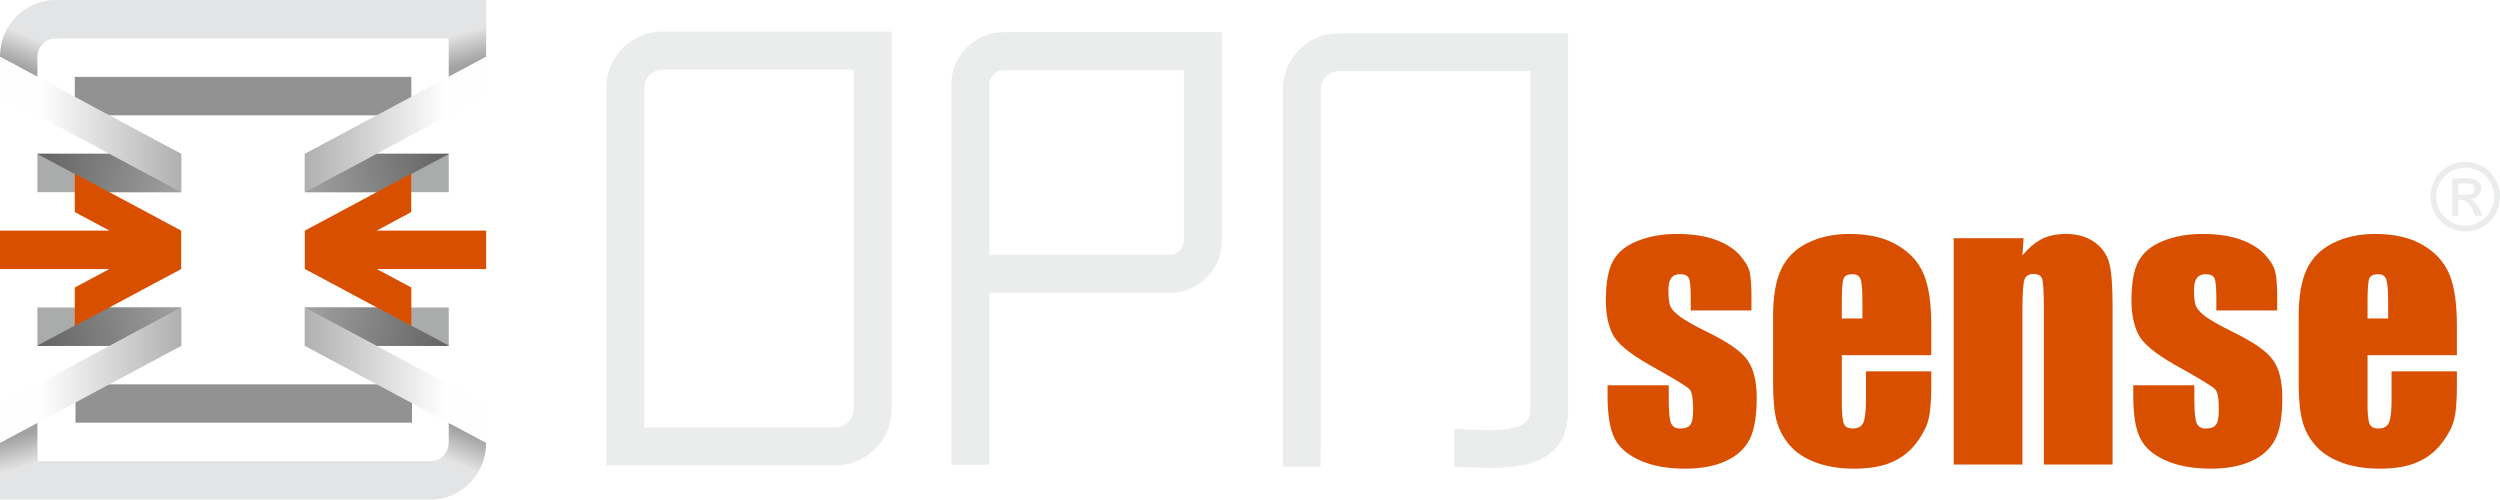
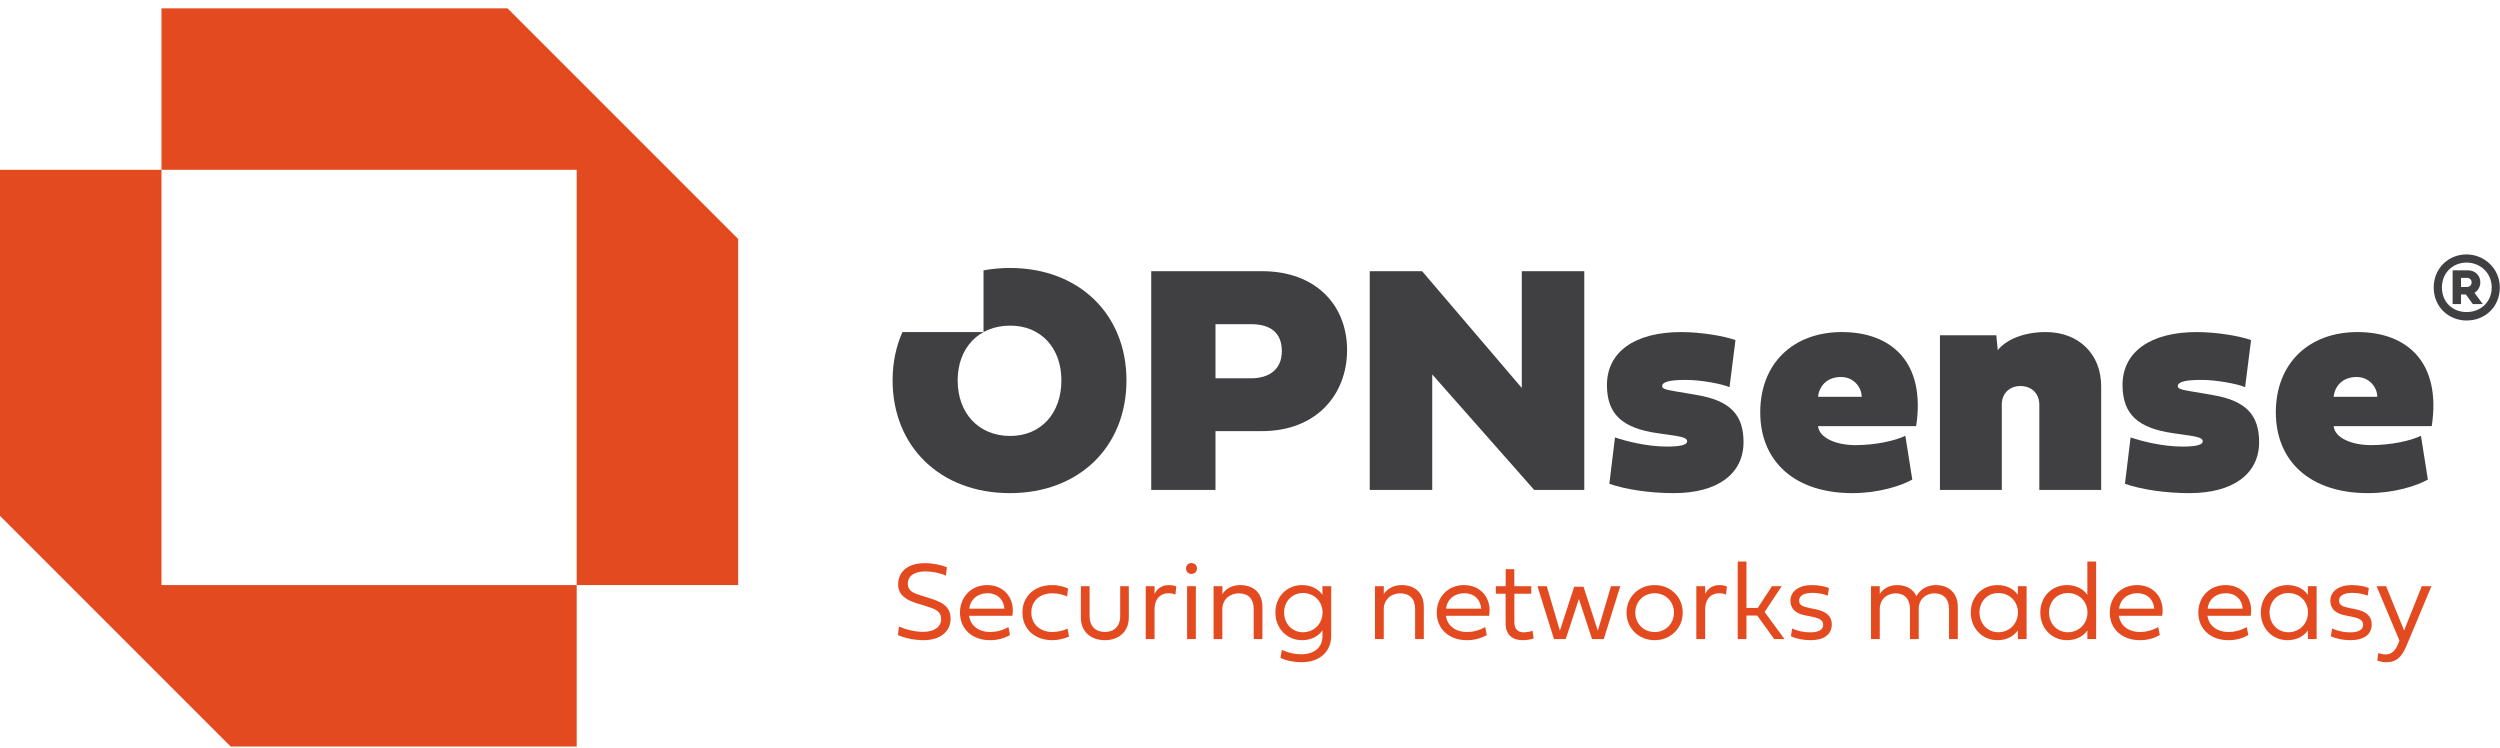
- <svg xmlns="http://www.w3.org/2000/svg" xmlns:xlink="http://www.w3.org/1999/xlink" xml:space="preserve" width="171.889mm" height="34.348mm" version="1.1" style="shape-rendering:geometricPrecision; text-rendering:geometricPrecision; image-rendering:optimizeQuality; fill-rule:evenodd; clip-rule:evenodd" viewBox="0 0 21856 4367">
-   <defs>
-     <style type="text/css">
-    
-     .fil0 {fill:#EBECEC;fill-rule:nonzero}
-     .fil2 {fill:#E3E4E5;fill-rule:nonzero}
-     .fil8 {fill:#AAABAB;fill-rule:nonzero}
-     .fil5 {fill:#939292;fill-rule:nonzero}
-     .fil1 {fill:#D94F00;fill-rule:nonzero}
-     .fil11 {fill:url(#id0);fill-rule:nonzero}
-     .fil7 {fill:url(#id1);fill-rule:nonzero}
-     .fil10 {fill:url(#id2);fill-rule:nonzero}
-     .fil15 {fill:url(#id3);fill-rule:nonzero}
-     .fil14 {fill:url(#id4);fill-rule:nonzero}
-     .fil16 {fill:url(#id5);fill-rule:nonzero}
-     .fil9 {fill:url(#id6);fill-rule:nonzero}
-     .fil12 {fill:url(#id7);fill-rule:nonzero}
-     .fil13 {fill:url(#id8);fill-rule:nonzero}
-     .fil3 {fill:url(#id9);fill-rule:nonzero}
-     .fil4 {fill:url(#id10);fill-rule:nonzero}
-     .fil6 {fill:url(#id11);fill-rule:nonzero}
-    
-   </style>
-     <linearGradient id="id0" gradientUnits="userSpaceOnUse" x1="2258.18" y1="2586.09" x2="4329.89" y2="3125.08">
-       <stop offset="0" style="stop-opacity:1; stop-color:#AAABAB" />
-       <stop offset="0.102" style="stop-opacity:1; stop-color:#AAABAB" />
-       <stop offset="1" style="stop-opacity:1; stop-color:#4E4E4E" />
-     </linearGradient>
-     <linearGradient id="id1" gradientUnits="userSpaceOnUse" x1="4003.85" y1="4057.41" x2="4106.63" y2="3796.38">
-       <stop offset="0" style="stop-opacity:1; stop-color:#E4E4E4" />
-       <stop offset="1" style="stop-opacity:1; stop-color:#A2A2A2" />
-     </linearGradient>
-     <linearGradient id="id2" gradientUnits="userSpaceOnUse" xlink:href="#id0" x1="2258.16" y1="1781.29" x2="4329.9" y2="1242.3">
-   </linearGradient>
-     <linearGradient id="id3" gradientUnits="userSpaceOnUse" x1="4249.51" y1="3279.41" x2="2665.39" y2="3279.41">
-       <stop offset="0" style="stop-opacity:1; stop-color:#FEFEFE" />
-       <stop offset="0.231" style="stop-opacity:1; stop-color:#FEFEFE" />
-       <stop offset="1" style="stop-opacity:1; stop-color:#B0B0B0" />
-     </linearGradient>
-     <linearGradient id="id4" gradientUnits="userSpaceOnUse" xlink:href="#id3" x1="4249.51" y1="1087.97" x2="2665.39" y2="1087.97">
-   </linearGradient>
-     <linearGradient id="id5" gradientUnits="userSpaceOnUse" xlink:href="#id3" x1="-0.013" y1="3279.41" x2="1584.11" y2="3279.41">
-   </linearGradient>
-     <linearGradient id="id6" gradientUnits="userSpaceOnUse" xlink:href="#id0" x1="1991.34" y1="1781.31" x2="-80.348" y2="1242.28">
-   </linearGradient>
-     <linearGradient id="id7" gradientUnits="userSpaceOnUse" xlink:href="#id0" x1="1991.33" y1="2586.07" x2="-80.335" y2="3125.09">
-   </linearGradient>
-     <linearGradient id="id8" gradientUnits="userSpaceOnUse" xlink:href="#id3" x1="-0.013" y1="1087.97" x2="1584.11" y2="1087.97">
-   </linearGradient>
-     <linearGradient id="id9" gradientUnits="userSpaceOnUse" xlink:href="#id1" x1="4048.89" y1="285.509" x2="4123.28" y2="547.495">
-   </linearGradient>
-     <linearGradient id="id10" gradientUnits="userSpaceOnUse" xlink:href="#id1" x1="245.672" y1="309.973" x2="142.882" y2="571.018">
-   </linearGradient>
-     <linearGradient id="id11" gradientUnits="userSpaceOnUse" xlink:href="#id1" x1="200.647" y1="4081.86" x2="126.237" y2="3819.93">
-   </linearGradient>
-   </defs>
-   <g id="Layer_x0020_1">
-     <g id="_1932602954816">
-       <path class="fil0" d="M7629 276l-1838 0c-270,0 -491,221 -491,491l0 3135 0 166 166 0 1838 0c270,0 491,-220 491,-490l0 -3136 0 -166 -166 0zm4077 14l0 0 1838 0 165 0 0 166 0 3135c0,432 -348,500 -681,500 -56,0 -125,-3 -189,-6 -42,-2 -80,-4 -126,-4l0 -165 0 -166c32,0 84,3 140,5 50,3 105,5 175,5 171,0 350,-23 350,-169l0 -2970 -1590 0 -82 0 -6 0 0 0 -2 0 0 0 -2 1 -1 0 -1 0 0 0 -2 0 -1 0 -1 0 -1 0 -1 0 -1 0 -1 0 0 0 -2 1 0 0 -2 0 0 0 -1 0 -1 0 -1 0 -1 1 -1 0 -1 0 -1 0 -1 0 -1 1 -1 0 -1 0 -1 0 -1 0 -1 1 0 0 -2 0 0 0 -2 1 0 0 -2 0 0 0 -2 1 -1 0 0 0 -2 1 0 0 -2 0 0 1 -2 0 0 0 -1 1 -1 0 -1 0 -1 1 -1 0 0 0 -1 1 -1 0 -1 0 -1 1 -1 0 -1 1 -1 0 0 0 -1 1 -1 0 -1 0 -1 1 0 0 -2 1 0 0 -3 2 0 0 -2 0 0 1 -1 0 -1 1 -1 0 0 0 -2 1 -1 1 0 0 -2 1 0 0 -1 1 -1 0 -1 1 0 0 -2 1 0 0 -1 1 -2 1 0 1 -1 0 -1 1 -1 0 0 1 -1 1 -1 0 0 1 -1 0 -1 1 -1 0 0 1 -1 1 -1 0 -1 1 0 0 -1 1 0 0 -1 1 -1 1 -1 1 0 0 -1 1 0 0 -2 1 0 0 -1 2 0 0 -1 1c-29,29 -47,68 -47,112l0 3136 -3 0 0 165 -163 0 -165 0 0 -165 0 -3136c0,-135 55,-258 143,-346 89,-89 212,-144 347,-144zm-1190 -9l0 0 -1741 0c-252,0 -458,206 -458,458l0 1655 0 166 0 0 0 1502 333 0 0 -1502 1574 0c253,0 458,-206 458,-458l0 -1655 0 -166 -166 0zm-1741 333l0 0 1575 0 0 1488c0,6 -1,12 -2,18l0 0 0 4 0 0 -1 2 0 0 0 2 0 1 -1 0 0 2 0 1 -1 4 0 1 -1 1 0 2 -1 1 0 1 -1 3 0 0 -1 3 0 0 -1 3 -1 0 -1 3 0 0 -1 2 1 -1 -3 4 0 1 -1 2 0 1 -1 0 0 1 -2 4 -1 0 0 1 -1 0 -1 2 0 1 -1 1 0 1 -2 2 -2 3 -1 1 -3 3 0 1 -5 5 -6 5 -2 3 -6 5 -1 0 0 1 -4 2 0 0 -1 1 -1 1 -4 2 -1 1 -1 0 0 0 -3 2 0 0 -6 3 0 0 -5 2 0 0 -3 2 0 0c-3,1 -7,3 -12,4l-3 1 0 0 -4 1 -2 0 -3 1 0 0 -4 0 0 0c-6,1 -12,1 -18,1l-1575 0 0 -1488c0,-6 1,-12 2,-18l0 -3 0 0 1 -3 1 -3 0 0 0 -3 0 -1 1 -3 3 -8 0 0 0 1 0 -1 1 -4 0 1 2 -4 0 0 2 -4 0 0 3 -6 0 -1 2 -3 0 0 0 0 1 -1 2 -4 1 -1 1 -2 0 0 2 -3 3 -3 3 -4 0 -1 3 -2 0 0 5 -6 5 -5 1 0 3 -3 1 0 3 -2 0 -1 3 -1 1 -1 3 -2 0 0 1 -1 0 0 4 -3 1 0 0 0 1 0 2 -2 1 0 4 -2 -1 0 2 -1 0 0 3 -1 0 0 3 -1 3 -1 4 -2 -1 1 5 -2 5 -1 1 -1 2 0 0 0 1 0 0 0 2 -1 0 0 2 0 0 0 4 -1c6,-1 12,-1 18,-1zm1573 1506l0 0 0 0 0 0zm0 4l0 0 0 0 0 0zm-1 2l0 0 0 0 0 0zm0 3l0 0 -1 0 1 0zm-1 2l0 0 0 1 0 -1zm-1 5l0 0 0 1 0 -1zm-1 2l0 0 0 2 0 -2zm-1 3l0 0 0 1 0 -1zm-1 4l0 0 0 0 0 0zm-1 3l0 0 0 0 0 0zm-1 3l0 0 -1 0 1 0zm-2 3l0 0 0 0 0 0zm-3 5l0 0 0 1 0 -1zm-1 3l0 0 0 1 0 -1zm-1 1l0 0 0 1 0 -1zm-2 5l0 0 -1 0 1 0zm-1 1l0 0 -1 0 1 0zm-2 2l0 0 0 1 0 -1zm-1 2l0 0 0 1 0 -1zm-4 6l0 0 -1 1 1 -1zm-4 4l0 0 0 1 0 -1zm-20 19l0 0 0 1 0 -1zm-4 3l0 0 0 0 0 0zm-1 1l0 0 -1 1 1 -1zm-5 3l0 0 -1 1 1 -1zm-2 1l0 0 0 0 0 0zm-3 2l0 0 0 0 0 0zm-11 5l0 0 0 0 0 0zm-18 7l0 0 0 0 0 0zm-9 2l0 0 0 0 0 0zm-4 0l0 0 0 0 0 0zm-1591 -1505l0 0 0 -3 0 0 0 0 0 3zm2 -9l0 0 0 0 0 0zm0 -3l0 0 0 -1 0 1zm7 -19l0 0 0 0 0 0zm5 -10l0 0 0 -1 0 1zm2 -4l0 0 0 0 0 0zm0 0l0 0 1 -1 -1 1zm3 -5l0 0 1 -1 -1 1zm2 -3l0 0 0 0 0 0zm8 -10l0 0 0 -1 0 1zm3 -3l0 0 0 0 0 0zm10 -11l0 0 1 0 -1 0zm4 -3l0 0 1 0 -1 0zm4 -2l0 0 0 -1 0 1zm7 -5l0 0 0 0 0 0zm1 -1l0 0 0 0 0 0zm4 -3l0 0 1 0 -1 0zm1 0l0 0 1 0 -1 0zm3 -2l0 0 1 0 -1 0zm6 -3l0 0 0 0 0 0zm3 -1l0 0 0 0 0 0zm19 -6l0 0 1 -1 -1 1zm3 -1l0 0 0 0 0 0zm1 0l0 0 0 0 0 0zm2 -1l0 0 0 0 0 0zm2 0l0 0 0 0 0 0zm4 -1l0 0 -2966 -7 1672 0 0 2970c0,13 -5,40 -5,40l-6 18 0 0 0 -1 0 1 -1 1 0 1 -1 3 0 0 -1 3 -1 0 -6 13 0 0 -2 3 0 0 -4 6 0 0 -4 5 0 0 -2 3 0 0 -2 3 0 0 -1 1 0 0 -2 3 0 0 -2 2 -2 2 -1 1 -1 1 0 0 -5 5 0 0 -2 2 0 0 -2 2 -3 2 0 0 -2 2 -1 1 -1 1 0 0 -3 2 0 0 -2 2 -1 0 -5 4 0 0 -5 3 0 0 -3 2 -1 0 -12 7 -4 1 -2 2 -2 0 -18 6 -1 0 1 0 0 0 -1 0 0 1c-14,3 -25,5 -40,5l-1672 0 0 -2970c0,-13 5,-40 5,-40l6 -18 0 0 0 1 0 -1 1 -2 0 -1 1 -2 0 0 1 -3 1 -1 6 -12 0 0 2 -4 0 0 4 -5 0 0 4 -5 0 -1 2 -2 0 0 2 -3 0 0 1 -1 0 -1 2 -2 0 0 2 -2 2 -3 1 0 1 -2 0 0 5 -5 0 0 2 -1 0 -1 2 -1 3 -3 0 0 2 -2 1 0 1 -1 0 0 3 -2 0 0 2 -2 1 0 5 -4 0 0 5 -4 0 0 4 -2 0 0 12 -6 4 -2 0 0 2 -1 3 -1 18 -6 0 0 -1 0 1 0 0 0 0 0c14,-3 25,-5 40,-5l2966 7zm-1306 3022l0 0 0 1 0 -1zm-1 4l0 0 0 0 0 0zm-1 3l0 0 -1 0 1 0zm-7 13l0 0 0 0 0 0zm-2 3l0 0 0 0 0 0zm-4 6l0 0 0 0 0 0zm-4 5l0 0 0 0 0 0zm-2 3l0 0 0 0 0 0zm-2 3l0 0 0 0 0 0zm-1 1l0 0 0 0 0 0zm-6 7l0 0 -1 1 1 -1zm-2 2l0 0 0 0 0 0zm-5 5l0 0 0 0 0 0zm-2 2l0 0 0 0 0 0zm-7 6l0 0 -1 1 1 -1zm-2 2l0 0 0 0 0 0zm-3 2l0 0 0 0 0 0zm-2 2l0 0 -1 0 1 0zm-6 4l0 0 0 0 0 0zm-5 3l0 0 0 0 0 0zm-3 2l0 0 -1 0 1 0zm-17 8l0 0 -23 8 0 1 0 -1 23 -8zm-1723 -3016l0 0 0 -1 0 1zm1 -3l0 0 0 0 0 0zm1 -3l0 0 1 -1 -1 1zm7 -13l0 0 0 0 0 0zm2 -4l0 0 0 0 0 0zm4 -5l0 0 0 0 0 0zm4 -5l0 0 0 -1 0 1zm2 -3l0 0 0 0 0 0zm2 -3l0 0 0 0 0 0zm1 -1l0 0 0 -1 0 1zm6 -8l0 0 1 0 -1 0zm2 -2l0 0 0 0 0 0zm5 -5l0 0 0 0 0 0zm2 -1l0 0 0 -1 0 1zm7 -7l0 0 1 0 -1 0zm2 -1l0 0 0 0 0 0zm3 -2l0 0 0 0 0 0zm2 -2l0 0 1 0 -1 0zm6 -4l0 0 0 0 0 0zm5 -4l0 0 0 0 0 0zm4 -2l0 0 0 0 0 0zm16 -8l0 0 0 0 0 0zm23 -8l0 0 0 0 0 0z" />
-     </g>
-     <g id="_1932602954464">
-       <path class="fil0" d="M21552 1415c51,0 101,13 150,39 48,27 86,64 113,113 28,49 41,100 41,152 0,53 -13,103 -40,152 -27,48 -64,85 -112,112 -49,27 -99,40 -152,40 -52,0 -103,-13 -151,-40 -48,-27 -86,-64 -113,-112 -26,-49 -40,-99 -40,-152 0,-52 14,-103 41,-152 27,-49 65,-86 114,-113 48,-26 98,-39 149,-39zm0 51l0 0c-42,0 -84,11 -125,32 -40,22 -72,54 -94,94 -23,41 -35,83 -35,127 0,44 12,86 34,126 22,41 54,72 94,94 40,23 82,34 126,34 44,0 86,-11 126,-34 41,-22 72,-53 94,-94 23,-40 34,-82 34,-126 0,-44 -12,-86 -34,-127 -23,-40 -55,-72 -95,-94 -41,-21 -82,-32 -125,-32z" />
-       <path class="fil0" d="M21674 1822c-16,-29 -35,-51 -49,-64 -7,-7 -16,-14 -27,-18 28,-3 51,-13 68,-30 17,-18 26,-39 26,-63 0,-17 -5,-32 -16,-48 -10,-15 -23,-25 -41,-31 -17,-6 -45,-9 -83,-9l-113 0 0 327 53 0 0 -139 31 0c19,0 32,8 42,16 14,10 39,40 52,66 11,20 18,57 18,57l64 0c0,0 -9,-36 -25,-64zm-118 -120l0 0 -64 0 0 -99 60 0c26,0 44,2 53,6 10,4 17,9 23,17 5,8 8,16 8,26 0,15 -6,27 -17,36 -11,9 -32,14 -63,14z" />
-     </g>
-     <path class="fil1" d="M15312 2714l-531 0 0 -107c0,-92 -5,-149 -16,-174 -10,-24 -36,-36 -78,-36 -34,0 -59,11 -76,33 -17,23 -25,56 -25,101 0,61 4,105 12,133 8,29 34,60 76,93 42,35 128,84 259,149 175,85 289,165 343,241 55,76 82,186 82,330 0,161 -21,283 -62,364 -42,82 -112,146 -210,190 -98,45 -215,66 -354,66 -152,0 -284,-23 -392,-71 -109,-48 -184,-112 -225,-194 -40,-81 -61,-204 -61,-369l0 -95 535 0 0 124c0,106 6,175 20,207 13,31 40,47 79,47 43,0 72,-10 89,-32 17,-21 25,-66 25,-135 0,-94 -10,-153 -32,-177 -23,-24 -140,-95 -350,-212 -176,-100 -284,-190 -323,-271 -39,-81 -58,-177 -58,-289 0,-158 21,-275 63,-349 41,-76 112,-134 212,-174 100,-41 216,-62 347,-62 132,0 243,17 335,50 92,34 162,78 212,133 48,54 78,105 89,152 10,47 15,120 15,219l0 115zm1572 391l0 0 -782 0 0 429c0,90 7,148 20,174 13,26 38,38 75,38 46,0 77,-17 93,-51 15,-35 23,-101 23,-200l0 -249 571 0 0 134c0,123 -8,217 -23,282 -16,66 -52,136 -108,211 -57,75 -129,131 -216,168 -87,38 -196,56 -327,56 -128,0 -240,-18 -338,-55 -97,-37 -173,-87 -227,-151 -55,-64 -92,-135 -113,-212 -21,-77 -31,-189 -31,-337l0 -577c0,-173 23,-310 70,-410 47,-100 123,-177 229,-230 107,-53 229,-80 368,-80 169,0 308,32 418,97 110,64 188,149 232,255 44,105 66,254 66,446l0 262zm-602 -321l0 0 0 -144c0,-103 -5,-169 -16,-199 -12,-30 -34,-44 -69,-44 -43,0 -69,12 -79,38 -11,25 -16,93 -16,205l0 144 180 0zm1409 -702l0 0 -10 151c61,-71 92,-98 155,-136 63,-36 142,-52 225,-52 103,0 187,25 253,74 66,48 108,110 127,184 19,74 28,197 28,370l0 1388 -601 0 0 -1372c0,-136 -5,-220 -14,-249 -9,-30 -34,-45 -75,-45 -43,0 -70,17 -81,51 -11,35 -17,127 -17,276l0 1339 -601 0 0 -1979 611 0zm2217 632l0 0 -532 0 0 -107c0,-92 -5,-149 -16,-174 -10,-24 -36,-36 -78,-36 -33,0 -59,11 -76,33 -16,23 -25,56 -25,101 0,61 4,105 13,133 8,29 33,60 75,93 42,35 129,84 259,149 175,85 289,165 343,241 55,76 82,186 82,330 0,161 -20,283 -62,364 -42,82 -112,146 -209,190 -99,45 -216,66 -355,66 -152,0 -284,-23 -392,-71 -109,-48 -184,-112 -224,-194 -41,-81 -61,-204 -61,-369l0 -95 534 0 0 124c0,106 7,175 20,207 14,31 40,47 79,47 43,0 72,-10 89,-32 17,-21 26,-66 26,-135 0,-94 -11,-153 -33,-177 -23,-24 -139,-95 -350,-212 -176,-100 -284,-190 -323,-271 -38,-81 -58,-177 -58,-289 0,-158 21,-275 63,-349 42,-76 112,-134 212,-174 100,-41 216,-62 348,-62 131,0 242,17 334,50 92,34 162,78 212,133 49,54 79,105 89,152 11,47 16,120 16,219l0 115zm1571 391l0 0 -781 0 0 429c0,90 6,148 19,174 13,26 38,38 75,38 46,0 78,-17 93,-51 16,-35 23,-101 23,-200l0 -249 571 0 0 134c0,123 -7,217 -23,282 -15,66 -51,136 -108,211 -57,75 -129,131 -216,168 -87,38 -196,56 -327,56 -127,0 -240,-18 -338,-55 -97,-37 -173,-87 -227,-151 -55,-64 -92,-135 -112,-212 -21,-77 -32,-189 -32,-337l0 -577c0,-173 23,-310 70,-410 47,-100 123,-177 230,-230 107,-53 229,-80 367,-80 169,0 309,32 419,97 109,64 187,149 231,255 44,105 66,254 66,446l0 262zm-601 -321l0 0 0 -144c0,-103 -6,-169 -17,-199 -11,-30 -34,-44 -69,-44 -43,0 -69,12 -79,38 -10,25 -15,93 -15,205l0 144 180 0z" />
-     <path class="fil2" d="M4250 404l-327 0 0 -68 -3440 0c-14,0 -25,2 -39,5l0 0 0 0 -1 0 -17 6 -3 1 -2 1 -3 2 -13 7 0 0 -3 1 0 1 -6 3 0 0 -5 4 0 0 -2 2 0 0 -3 2 0 0 -2 1 0 1 -2 2 0 0 -3 2 -2 2 0 0 -2 2 0 0 -5 5 0 0 -1 2 0 0 -3 3 -2 1 1 0 -3 3 0 0 -1 1 0 1 -2 2 0 1 -2 2 0 0 -1 2 -343 0 0 -23c51,-218 243,-381 470,-381l0 0 3767 0 0 333 0 3 0 68z" />
-     <polygon class="fil3" points="3923,337 4250,161 4250,333 4250,336 4250,497 3924,672 3923,672 " />
-     <path class="fil4" d="M90 209l299 160 -3 2 0 0 -2 1 0 1 -2 2 0 0 -3 2 -2 2 0 0 -2 2 0 0 -5 5 0 0 -1 2 0 0 -3 3 -2 1 1 0 -3 3 0 0 -1 1 0 1 -2 2 0 1 -2 2 0 0 -3 5 -1 1 -3 5 0 0 -2 3 0 1 -7 12 0 1 -1 3 0 0 -1 2 -1 2 0 1 -6 19c0,-1 -5,26 -5,39l0 0 0 176 -327 -175 0 -1c0,-107 33,-206 90,-287z" />
-     <polygon class="fil5" points="3596,1008 654,1008 654,672 3596,672 " />
-     <path class="fil2" d="M0 3964l327 0 0 67 3440 0 0 0c14,0 25,-1 38,-5l1 0 0 0 0 0 18 -6 2 -1 2 -1 4 -1 12 -7 0 0 3 -2 1 0 5 -4 0 0 5 -3 0 -1 3 -2 0 0 3 -2 0 0 1 -1 0 0 3 -2 0 0 3 -3 1 -1 0 -1 2 -1 0 0 5 -5 0 -1 2 -1 0 0 2 -3 2 -2 0 0 2 -3 0 0 1 -1 0 0 2 -3 0 0 2 -3 1 0 1 -1 342 0 0 23c-51,218 -242,380 -469,380l0 0 -3767 0 0 -332 0 -4 0 -67z" />
-     <polygon class="fil6" points="327,4031 0,4206 0,4035 0,4031 0,3870 325,3695 327,3695 " />
-     <path class="fil7" d="M4160 4158l-299 -160 3 -2 0 0 1 -1 0 0 3 -2 0 0 3 -3 1 -1 0 -1 2 -1 0 0 5 -5 0 -1 2 -1 0 0 2 -3 2 -2 0 0 2 -3 0 0 1 -1 0 0 2 -3 0 0 2 -3 1 0 3 -5 0 0 4 -6 0 0 2 -3 0 0 6 -13 1 -1 1 -2 0 -1 1 -2 0 -1 1 -1 6 -19c0,0 5,-27 5,-40l0 0 0 -175 327 174 0 1c-1,107 -34,206 -90,287z" />
-     <polygon class="fil8" points="1584,1680 327,1680 327,1344 1584,1344 " />
-     <polygon class="fil9" points="949,1680 327,1346 327,1344 960,1344 1584,1678 1584,1680 " />
-     <polygon class="fil8" points="2665,1680 3923,1680 3923,1344 2665,1344 " />
-     <polygon class="fil10" points="3300,1680 3923,1346 3923,1344 3289,1344 2665,1678 2665,1680 " />
-     <polygon class="fil8" points="2665,2688 3923,2688 3923,3024 2665,3024 " />
-     <polygon class="fil11" points="3300,2688 3923,3021 3923,3024 3289,3024 2665,2689 2665,2688 " />
-     <polygon class="fil8" points="1584,2688 327,2688 327,3024 1584,3024 " />
-     <polygon class="fil12" points="949,2688 327,3021 327,3024 960,3024 1584,2689 1584,2688 " />
-     <polygon class="fil13" points="1584,1680 0,832 0,496 1584,1344 " />
-     <polygon class="fil14" points="2665,1680 4250,832 4250,496 2665,1344 " />
-     <polygon class="fil5" points="3602,3695 660,3695 660,3360 3602,3360 " />
-     <polygon class="fil15" points="2665,2688 4250,3535 4250,3871 2665,3024 " />
-     <polygon class="fil16" points="1584,2688 0,3535 0,3871 1584,3024 " />
-     <polygon class="fil1" points="4250,2016 3293,2016 3595,1854 3595,1518 2665,2016 2665,2016 2665,2016 2665,2351 2665,2352 2665,2352 2666,2352 3596,2849 3596,2513 3294,2352 4250,2352 " />
-     <polygon class="fil1" points="654,1518 654,1854 957,2016 0,2016 0,2352 956,2352 654,2513 654,2849 1584,2352 1584,2352 1584,2352 1584,2351 1584,2016 1584,2016 1584,2016 " />
+ <svg xmlns="http://www.w3.org/2000/svg" width="100%" height="100%" viewBox="0 0 1200 359" version="1.1" xml:space="preserve" style="fill-rule:evenodd;clip-rule:evenodd;stroke-linejoin:round;stroke-miterlimit:2;">
+   <g transform="matrix(4.16667,0,0,4.16667,0,0)">
+     <path d="M18.602,0.961L18.602,19.563L66.437,19.563L66.437,67.398L85.039,67.398L85.039,27.536L58.464,0.961L18.602,0.961Z" style="fill:rgb(228,74,32);fill-rule:nonzero;" />
+     <path d="M66.437,86L66.437,67.398L18.602,67.398L18.602,19.563L0,19.563L0,59.426L26.574,86L66.437,86Z" style="fill:rgb(228,74,32);fill-rule:nonzero;" />
+     <path d="M105.6,69.491C104.445,69.128 103.467,68.564 103.467,67.338C103.467,65.828 104.61,64.875 106.54,64.875C107.53,64.875 108.38,65.073 109.079,65.345L108.971,66.317C108.298,66.005 107.39,65.828 106.628,65.828C105.366,65.828 104.579,66.323 104.579,67.243C104.579,68.145 105.333,68.348 106.089,68.595L107.441,69.027C108.85,69.491 109.51,70.106 109.51,71.281C109.51,72.759 108.298,73.749 106.407,73.749C105.391,73.749 104.198,73.515 103.449,73.16L103.55,72.169C104.287,72.518 105.422,72.791 106.324,72.791C107.581,72.791 108.418,72.251 108.418,71.312C108.418,70.62 108.038,70.258 107.054,69.948L105.6,69.491Z" style="fill:rgb(228,74,32);fill-rule:nonzero;" />
+     <path d="M115.705,70.118C115.634,69.077 114.917,68.341 113.755,68.341C112.607,68.341 111.762,69.077 111.667,70.118L115.705,70.118ZM116.352,73.153C115.641,73.566 114.873,73.749 114.054,73.749C112.003,73.749 110.588,72.454 110.588,70.576C110.588,68.76 111.896,67.402 113.724,67.402C115.787,67.402 116.955,69.072 116.624,70.944L111.642,70.944C111.813,72.144 112.829,72.804 114.009,72.804C114.72,72.804 115.355,72.683 116.174,72.239L116.352,73.153Z" style="fill:rgb(228,74,32);fill-rule:nonzero;" />
+     <path d="M121.212,67.402C122.038,67.402 122.743,67.643 123.04,67.808L122.933,68.716C122.527,68.519 121.917,68.348 121.212,68.348C119.785,68.348 118.807,69.243 118.807,70.557C118.807,71.883 119.79,72.804 121.225,72.804C121.841,72.804 122.533,72.645 122.984,72.416L123.149,73.337C122.609,73.578 121.898,73.749 121.225,73.749C119.181,73.749 117.785,72.454 117.785,70.557C117.785,68.684 119.175,67.402 121.212,67.402Z" style="fill:rgb(228,74,32);fill-rule:nonzero;" />
+     <path d="M129.044,67.529L130.039,67.529L130.039,71.147C130.039,72.677 128.961,73.749 127.28,73.749C125.597,73.749 124.518,72.69 124.518,71.185L124.518,67.529L125.521,67.529L125.521,71.001C125.521,72.144 126.226,72.804 127.28,72.804C128.339,72.804 129.044,72.144 129.044,71.001L129.044,67.529Z" style="fill:rgb(228,74,32);fill-rule:nonzero;" />
+     <path d="M133.003,68.43C133.346,67.726 133.95,67.402 134.648,67.402C135.08,67.402 135.397,67.51 135.511,67.561L135.41,68.493C135.238,68.43 135.003,68.341 134.61,68.341C133.797,68.341 133.003,68.874 133.003,70.24L133.003,73.622L131.988,73.622L131.988,67.529L133.003,67.529L133.003,68.43Z" style="fill:rgb(228,74,32);fill-rule:nonzero;" />
+     <path d="M136.753,67.529L137.762,67.529L137.762,73.622L136.753,73.622L136.753,67.529ZM136.632,65.485C136.632,65.117 136.886,64.863 137.254,64.863C137.623,64.863 137.889,65.117 137.889,65.485C137.889,65.853 137.623,66.114 137.254,66.114C136.886,66.114 136.632,65.853 136.632,65.485Z" style="fill:rgb(228,74,32);fill-rule:nonzero;" />
+     <path d="M145.429,69.915L145.429,73.622L144.426,73.622L144.426,70.163C144.426,68.976 143.804,68.354 142.7,68.354C141.659,68.354 140.814,69.072 140.814,70.182L140.814,73.622L139.805,73.622L139.805,67.529L140.821,67.529L140.821,68.443C141.164,67.878 141.887,67.402 142.858,67.402C144.464,67.402 145.429,68.348 145.429,69.915Z" style="fill:rgb(228,74,32);fill-rule:nonzero;" />
+     <path d="M147.928,70.557C147.928,71.82 148.83,72.835 150.099,72.835C151.401,72.835 152.359,71.82 152.359,70.557C152.359,69.3 151.401,68.316 150.099,68.316C148.83,68.316 147.928,69.3 147.928,70.557ZM149.998,73.749C148.252,73.749 146.925,72.391 146.925,70.557C146.925,68.729 148.252,67.402 149.998,67.402C151.089,67.402 151.889,67.871 152.346,68.526L152.346,67.529L153.356,67.529L153.356,73.216C153.356,74.988 152.143,76.288 149.909,76.288C149.154,76.288 148.151,76.118 147.509,75.781L147.668,74.861C148.347,75.197 149.154,75.374 149.903,75.374C151.318,75.374 152.346,74.658 152.346,73.292L152.346,72.619C151.902,73.261 151.089,73.749 149.998,73.749Z" style="fill:rgb(228,74,32);fill-rule:nonzero;" />
+     <path d="M164.023,69.915L164.023,73.622L163.02,73.622L163.02,70.163C163.02,68.976 162.398,68.354 161.293,68.354C160.252,68.354 159.409,69.072 159.409,70.182L159.409,73.622L158.399,73.622L158.399,67.529L159.415,67.529L159.415,68.443C159.757,67.878 160.481,67.402 161.453,67.402C163.058,67.402 164.023,68.348 164.023,69.915Z" style="fill:rgb(228,74,32);fill-rule:nonzero;" />
+     <path d="M170.629,70.118C170.56,69.077 169.842,68.341 168.681,68.341C167.532,68.341 166.688,69.077 166.592,70.118L170.629,70.118ZM171.277,73.153C170.566,73.566 169.798,73.749 168.979,73.749C166.929,73.749 165.513,72.454 165.513,70.576C165.513,68.76 166.821,67.402 168.649,67.402C170.712,67.402 171.88,69.072 171.55,70.944L166.567,70.944C166.739,72.144 167.754,72.804 168.935,72.804C169.646,72.804 170.281,72.683 171.099,72.239L171.277,73.153Z" style="fill:rgb(228,74,32);fill-rule:nonzero;" />
+     <path d="M174.456,68.399L174.456,71.693C174.456,72.493 174.887,72.842 175.509,72.842C175.839,72.842 176.258,72.779 176.55,72.67L176.684,73.54C176.423,73.655 175.897,73.749 175.402,73.749C174.227,73.749 173.447,73.102 173.447,71.858L173.447,68.399L172.323,68.399L172.323,67.529L173.453,67.529L173.453,65.574L174.45,65.574L174.45,67.529L176.398,67.529L176.398,68.399L174.456,68.399Z" style="fill:rgb(228,74,32);fill-rule:nonzero;" />
+     <path d="M182.42,67.592L184.071,72.664L185.588,67.529L186.655,67.529L184.756,73.622L183.405,73.622L181.887,69.001L180.371,73.622L179.018,73.622L177.114,67.529L178.187,67.529L179.698,72.658L181.348,67.592L182.42,67.592Z" style="fill:rgb(228,74,32);fill-rule:nonzero;" />
+     <path d="M190.614,72.81C191.896,72.81 192.841,71.832 192.841,70.576C192.841,69.319 191.896,68.341 190.614,68.341C189.332,68.341 188.385,69.319 188.385,70.576C188.385,71.832 189.332,72.81 190.614,72.81ZM190.614,67.402C192.467,67.402 193.851,68.792 193.851,70.576C193.851,72.36 192.467,73.749 190.614,73.749C188.76,73.749 187.376,72.36 187.376,70.576C187.376,68.792 188.76,67.402 190.614,67.402Z" style="fill:rgb(228,74,32);fill-rule:nonzero;" />
+     <path d="M196.433,68.43C196.776,67.726 197.378,67.402 198.077,67.402C198.508,67.402 198.826,67.51 198.94,67.561L198.838,68.493C198.667,68.43 198.432,68.341 198.039,68.341C197.226,68.341 196.433,68.874 196.433,70.24L196.433,73.622L195.417,73.622L195.417,67.529L196.433,67.529L196.433,68.43Z" style="fill:rgb(228,74,32);fill-rule:nonzero;" />
+     <path d="M200.183,64.685L201.192,64.685L201.192,70.036L202.494,70.036L204.131,67.529L205.254,67.529L203.281,70.499L205.572,73.622L204.391,73.622L202.43,70.906L201.192,70.906L201.192,73.622L200.183,73.622L200.183,64.685Z" style="fill:rgb(228,74,32);fill-rule:nonzero;" />
+     <path d="M209.169,70.189C210.382,70.43 211.023,70.976 211.023,71.928C211.023,73.115 210.078,73.749 208.598,73.749C207.735,73.749 206.884,73.578 206.313,73.292L206.453,72.391C207.011,72.677 207.792,72.848 208.529,72.848C209.506,72.848 210.033,72.543 210.033,71.979C210.033,71.433 209.563,71.204 208.707,71.039L207.913,70.88C206.904,70.684 206.256,70.151 206.256,69.211C206.256,68.125 207.214,67.402 208.732,67.402C209.468,67.402 210.21,67.541 210.687,67.739L210.56,68.62C210.065,68.424 209.392,68.297 208.795,68.297C207.805,68.297 207.259,68.627 207.259,69.186C207.259,69.712 207.678,69.897 208.535,70.062L209.169,70.189Z" style="fill:rgb(228,74,32);fill-rule:nonzero;" />
+     <path d="M225.538,69.897L225.538,73.622L224.528,73.622L224.528,70.144C224.528,69.021 223.906,68.354 222.846,68.354C221.856,68.354 221.037,69.046 221.037,70.125L221.037,73.622L220.028,73.622L220.028,70.144C220.028,69.021 219.406,68.354 218.383,68.354C217.362,68.354 216.549,69.059 216.549,70.163L216.549,73.622L215.54,73.622L215.54,67.529L216.549,67.529L216.549,68.437C216.885,67.871 217.596,67.402 218.548,67.402C219.627,67.402 220.409,67.884 220.777,68.684C221.189,67.891 222.014,67.402 223.004,67.402C224.591,67.402 225.538,68.405 225.538,69.897Z" style="fill:rgb(228,74,32);fill-rule:nonzero;" />
+     <path d="M228.037,70.557C228.037,71.82 228.938,72.835 230.207,72.835C231.509,72.835 232.467,71.82 232.467,70.557C232.467,69.3 231.509,68.316 230.207,68.316C228.938,68.316 228.037,69.3 228.037,70.557ZM233.464,73.622L232.455,73.622L232.455,72.619C231.998,73.274 231.198,73.749 230.106,73.749C228.361,73.749 227.034,72.391 227.034,70.557C227.034,68.729 228.361,67.402 230.106,67.402C231.198,67.402 231.998,67.871 232.455,68.526L232.455,67.529L233.464,67.529L233.464,73.622Z" style="fill:rgb(228,74,32);fill-rule:nonzero;" />
+     <path d="M240.477,70.563C240.477,69.3 239.518,68.316 238.217,68.316C236.948,68.316 236.046,69.3 236.046,70.563C236.046,71.82 236.948,72.835 238.217,72.835C239.518,72.835 240.477,71.82 240.477,70.563ZM240.464,72.632C240.007,73.28 239.207,73.749 238.116,73.749C236.37,73.749 235.043,72.391 235.043,70.563C235.043,68.735 236.37,67.402 238.116,67.402C239.207,67.402 240.007,67.878 240.464,68.532L240.464,64.685L241.473,64.685L241.473,73.622L240.464,73.622L240.464,72.632Z" style="fill:rgb(228,74,32);fill-rule:nonzero;" />
+     <path d="M248.162,70.118C248.092,69.077 247.374,68.341 246.213,68.341C245.064,68.341 244.22,69.077 244.124,70.118L248.162,70.118ZM248.809,73.153C248.098,73.566 247.331,73.749 246.511,73.749C244.461,73.749 243.045,72.454 243.045,70.576C243.045,68.76 244.353,67.402 246.181,67.402C248.245,67.402 249.413,69.072 249.082,70.944L244.099,70.944C244.271,72.144 245.287,72.804 246.467,72.804C247.178,72.804 247.813,72.683 248.631,72.239L248.809,73.153Z" style="fill:rgb(228,74,32);fill-rule:nonzero;" />
+     <path d="M258.359,70.118C258.29,69.077 257.573,68.341 256.411,68.341C255.262,68.341 254.417,69.077 254.323,70.118L258.359,70.118ZM259.006,73.153C258.295,73.566 257.528,73.749 256.709,73.749C254.659,73.749 253.244,72.454 253.244,70.576C253.244,68.76 254.551,67.402 256.379,67.402C258.441,67.402 259.609,69.072 259.28,70.944L254.297,70.944C254.468,72.144 255.484,72.804 256.665,72.804C257.375,72.804 258.01,72.683 258.829,72.239L259.006,73.153Z" style="fill:rgb(228,74,32);fill-rule:nonzero;" />
+     <path d="M261.45,70.557C261.45,71.82 262.351,72.835 263.621,72.835C264.921,72.835 265.88,71.82 265.88,70.557C265.88,69.3 264.921,68.316 263.621,68.316C262.351,68.316 261.45,69.3 261.45,70.557ZM266.876,73.622L265.868,73.622L265.868,72.619C265.411,73.274 264.611,73.749 263.519,73.749C261.773,73.749 260.446,72.391 260.446,70.557C260.446,68.729 261.773,67.402 263.519,67.402C264.611,67.402 265.411,67.871 265.868,68.526L265.868,67.529L266.876,67.529L266.876,73.622Z" style="fill:rgb(228,74,32);fill-rule:nonzero;" />
+     <path d="M271.37,70.189C272.582,70.43 273.223,70.976 273.223,71.928C273.223,73.115 272.277,73.749 270.798,73.749C269.935,73.749 269.084,73.578 268.513,73.292L268.653,72.391C269.211,72.677 269.992,72.848 270.728,72.848C271.706,72.848 272.233,72.543 272.233,71.979C272.233,71.433 271.763,71.204 270.906,71.039L270.113,70.88C269.103,70.684 268.456,70.151 268.456,69.211C268.456,68.125 269.415,67.402 270.931,67.402C271.667,67.402 272.411,67.541 272.886,67.739L272.759,68.62C272.264,68.424 271.591,68.297 270.995,68.297C270.004,68.297 269.458,68.627 269.458,69.186C269.458,69.712 269.877,69.897 270.735,70.062L271.37,70.189Z" style="fill:rgb(228,74,32);fill-rule:nonzero;" />
+     <path d="M278.992,67.529L280.102,67.529L277.227,74.397C276.707,75.61 276.135,76.288 274.904,76.288C274.415,76.288 274.034,76.168 273.863,76.079L273.983,75.222C274.193,75.318 274.529,75.387 274.846,75.387C275.539,75.387 275.951,74.95 276.306,74.079L276.415,73.794L273.78,67.529L274.878,67.529L276.954,72.632L278.992,67.529Z" style="fill:rgb(228,74,32);fill-rule:nonzero;" />
+     <path d="M140.024,37.345L140.024,43.579L144.106,43.579C146.277,43.579 147.668,42.503 147.668,40.462C147.668,38.309 146.351,37.345 144.106,37.345L140.024,37.345ZM140.024,49.665L140.024,56.437L132.621,56.437L132.621,31.24L145.368,31.24C151.658,31.24 155.183,35.229 155.183,40.313C155.183,45.453 151.658,49.665 145.368,49.665L140.024,49.665Z" style="fill:rgb(64,63,65);fill-rule:nonzero;" />
+     <path d="M164.994,56.437L157.794,56.437L157.794,31.24L163.825,31.24L175.31,44.692L175.31,31.24L182.509,31.24L182.509,56.437L176.739,56.437L164.994,43.134L164.994,56.437Z" style="fill:rgb(64,63,65);fill-rule:nonzero;" />
+     <path d="M195.603,45.527C199.332,46.177 200.854,47.809 200.854,50.927C200.854,54.601 197.848,56.809 192.82,56.809C190.074,56.809 187.309,56.4 185.398,55.732L186.047,50.389C187.272,50.815 189.74,51.446 192.003,51.446C193.488,51.446 194.36,51.279 194.36,50.834C194.36,50.426 193.729,50.296 192.133,50.073L190.964,49.906C186.938,49.331 185.12,47.754 185.12,44.358C185.12,40.536 188.33,38.254 193.673,38.254C195.974,38.254 198.683,38.718 199.926,39.182L199.24,44.6C198.331,44.21 195.918,43.765 194.249,43.765C192.337,43.765 191.484,43.987 191.484,44.488C191.484,44.896 192.263,44.952 194.434,45.323L195.603,45.527Z" style="fill:rgb(64,63,65);fill-rule:nonzero;" />
+     <path d="M214.468,45.713C214.468,44.655 213.578,43.431 212.093,43.431C210.405,43.431 209.551,44.544 209.44,45.713L214.468,45.713ZM220.294,55.25C219.033,55.955 216.435,56.809 213.411,56.809C206.675,56.809 202.779,53.098 202.779,47.494C202.779,41.909 206.527,38.254 212.186,38.254C217.827,38.254 221.872,41.668 220.74,49.09L209.44,49.09C209.57,50.463 211.555,51.279 213.745,51.279C216.101,51.279 218.346,50.76 219.497,50.203L220.294,55.25Z" style="fill:rgb(64,63,65);fill-rule:nonzero;" />
+     <path d="M242.054,44.488L242.054,56.437L234.929,56.437L234.929,46.603C234.929,45.342 234.039,44.47 232.758,44.47C231.478,44.47 230.606,45.342 230.606,46.603L230.606,56.437L223.481,56.437L223.481,38.625L229.975,38.625L230.142,40.332C231.144,39.107 233.129,38.254 235.671,38.254C239.457,38.254 242.054,40.777 242.054,44.488Z" style="fill:rgb(64,63,65);fill-rule:nonzero;" />
+     <path d="M254.999,45.527C258.729,46.177 260.25,47.809 260.25,50.927C260.25,54.601 257.245,56.809 252.216,56.809C249.47,56.809 246.706,56.4 244.794,55.732L245.444,50.389C246.668,50.815 249.136,51.446 251.4,51.446C252.884,51.446 253.756,51.279 253.756,50.834C253.756,50.426 253.125,50.296 251.53,50.073L250.361,49.906C246.334,49.331 244.516,47.754 244.516,44.358C244.516,40.536 247.726,38.254 253.07,38.254C255.371,38.254 258.079,38.718 259.323,39.182L258.635,44.6C257.726,44.21 255.315,43.765 253.645,43.765C251.734,43.765 250.88,43.987 250.88,44.488C250.88,44.896 251.66,44.952 253.831,45.323L254.999,45.527Z" style="fill:rgb(64,63,65);fill-rule:nonzero;" />
+     <path d="M273.865,45.713C273.865,44.655 272.974,43.431 271.49,43.431C269.801,43.431 268.948,44.544 268.836,45.713L273.865,45.713ZM279.691,55.25C278.429,55.955 275.832,56.809 272.807,56.809C266.072,56.809 262.175,53.098 262.175,47.494C262.175,41.909 265.923,38.254 271.582,38.254C277.223,38.254 281.268,41.668 280.136,49.09L268.836,49.09C268.966,50.463 270.952,51.279 273.141,51.279C275.498,51.279 277.743,50.76 278.893,50.203L279.691,55.25Z" style="fill:rgb(64,63,65);fill-rule:nonzero;" />
+     <path d="M283.51,32.01L283.51,33.063L284.174,33.063C284.519,33.063 284.731,32.827 284.731,32.533C284.731,32.216 284.505,32.01 284.174,32.01L283.51,32.01ZM283.51,35.029L282.543,35.029L282.543,31.141L284.308,31.141C285.112,31.141 285.733,31.708 285.733,32.533C285.733,33.033 285.458,33.49 285.063,33.733L286.016,35.029L284.865,35.029L284.068,33.924L283.51,33.924L283.51,35.029ZM284.145,35.949C285.747,35.949 287.046,34.815 287.046,33.107C287.046,31.435 285.719,30.25 284.145,30.25C282.564,30.25 281.308,31.435 281.308,33.107C281.308,34.815 282.55,35.949 284.145,35.949ZM284.145,29.308C286.206,29.308 287.978,30.957 287.978,33.107C287.978,35.345 286.298,36.921 284.145,36.921C282.099,36.921 280.362,35.367 280.362,33.107C280.369,30.913 282.056,29.308 284.145,29.308Z" style="fill:rgb(64,63,65);fill-rule:nonzero;" />
+     <path d="M116.372,50.222C112.753,50.222 110.323,47.624 110.323,43.82C110.323,40.072 112.753,37.512 116.372,37.512C119.915,37.512 122.272,40.072 122.272,43.82C122.272,47.624 119.915,50.222 116.372,50.222ZM116.334,30.869C115.277,30.869 114.267,30.968 113.303,31.146L113.303,38.254L103.958,38.254C103.23,39.902 102.827,41.766 102.827,43.802C102.827,51.465 108.337,56.809 116.334,56.809C124.294,56.809 129.768,51.483 129.768,43.82C129.768,36.194 124.294,30.869 116.334,30.869Z" style="fill:rgb(64,63,65);fill-rule:nonzero;" />
  </g>
</svg>
